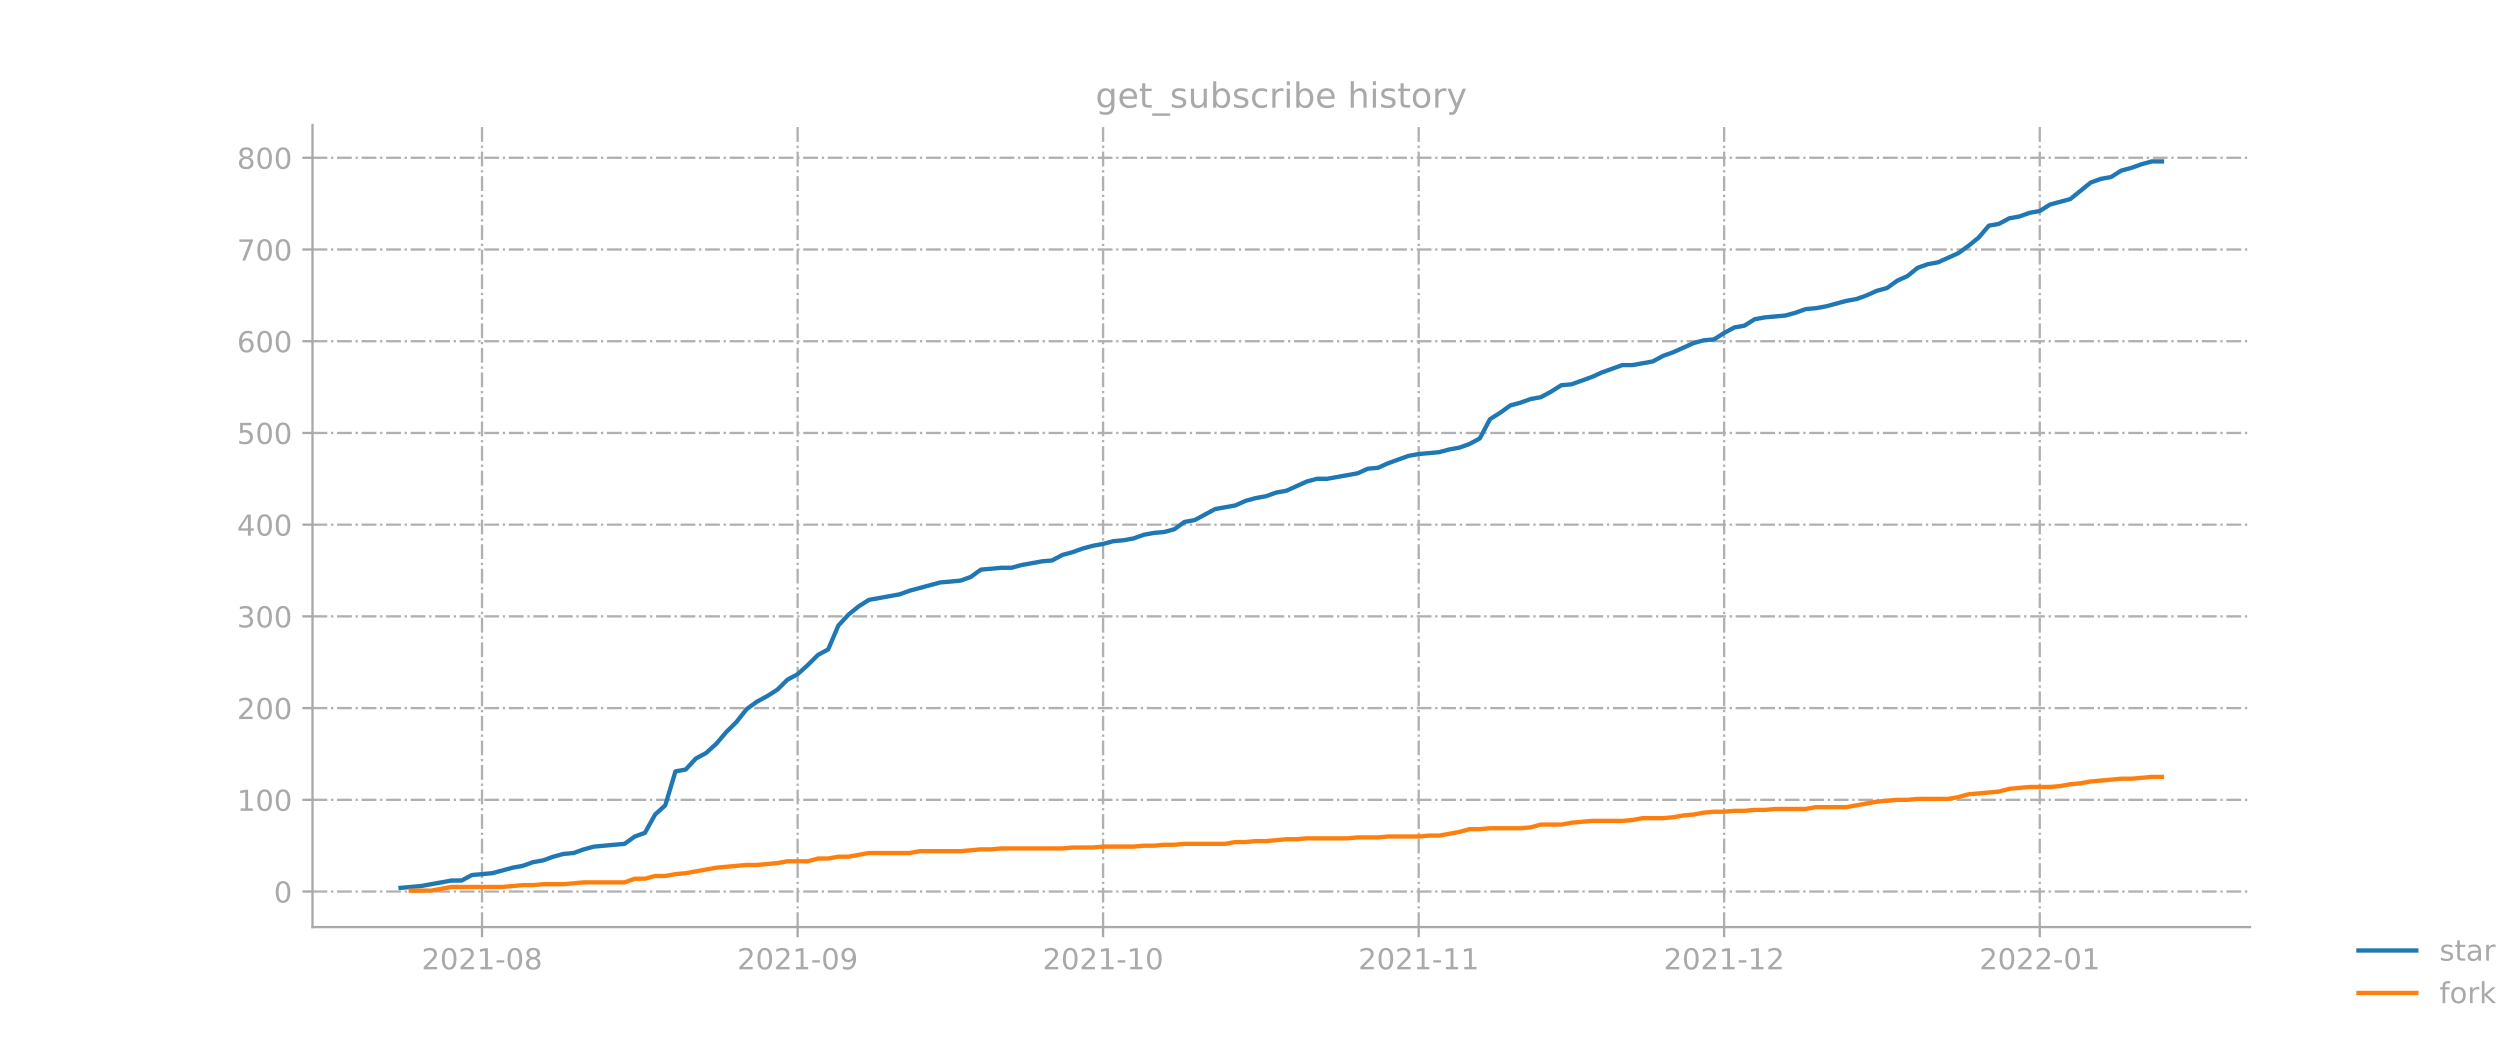
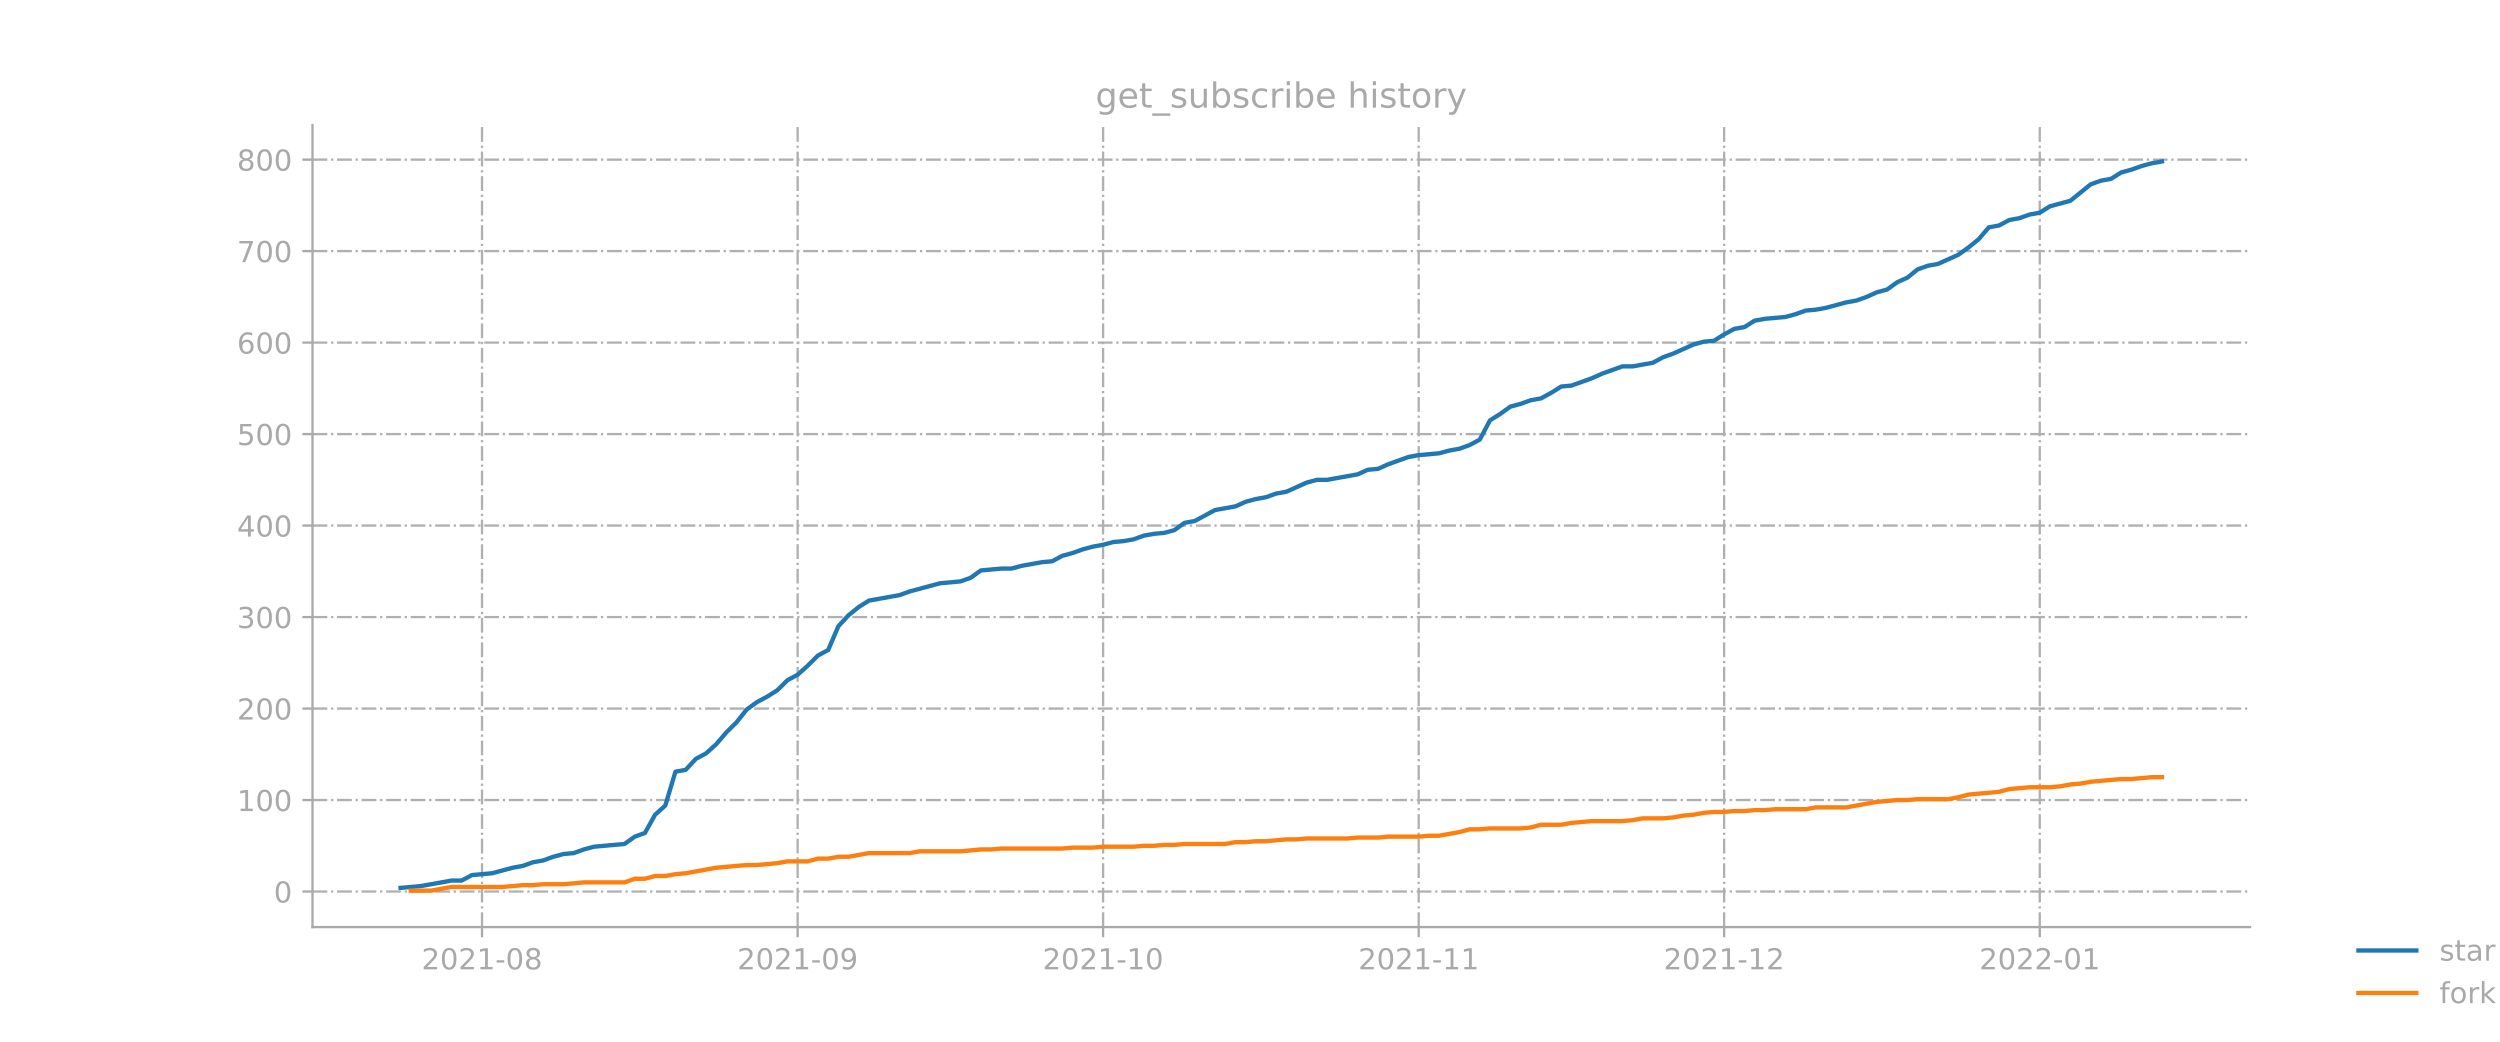
<svg xmlns="http://www.w3.org/2000/svg" xmlns:xlink="http://www.w3.org/1999/xlink" width="864pt" height="360pt" viewBox="0 0 864 360" version="1.1">
  <defs>
    <style type="text/css">*{stroke-linejoin: round; stroke-linecap: butt}</style>
  </defs>
  <g id="figure_1">
    <g id="patch_1">
      <path d="M 0 360  L 864 360  L 864 0  L 0 0  L 0 360  z " style="fill: none; opacity: 0" />
    </g>
    <g id="axes_1">
      <g id="patch_2">
        <path d="M 108 320.4  L 777.6 320.4  L 777.6 43.2  L 108 43.2  L 108 320.4  z " style="fill: none; opacity: 0" />
      </g>
      <g id="matplotlib.axis_1">
        <g id="xtick_1">
          <g id="line2d_1">
-             <path d="M 166.586 320.4  L 166.586 43.2  " clip-path="url(#p7352e18ce2)" style="fill: none; stroke-dasharray: 5.12,1.28,0.8,1.28; stroke-dashoffset: 0; stroke: #b0b0b0; stroke-width: 0.8" />
+             <path d="M 166.586 320.4  L 166.586 43.2  " clip-path="url(#p64a5ebe8c7)" style="fill: none; stroke-dasharray: 5.12,1.28,0.8,1.28; stroke-dashoffset: 0; stroke: #b0b0b0; stroke-width: 0.8" />
          </g>
          <g id="line2d_2">
            <defs>
-               <path id="mf487b0f3db" d="M 0 0  L 0 3.5  " style="stroke: #a9a9a9; stroke-width: 0.8" />
+               <path id="mfc1858881d" d="M 0 0  L 0 3.5  " style="stroke: #a9a9a9; stroke-width: 0.8" />
            </defs>
            <g>
-               <use xlink:href="#mf487b0f3db" x="166.586" y="320.4" style="fill: #a9a9a9; stroke: #a9a9a9; stroke-width: 0.8" />
+               <use xlink:href="#mfc1858881d" x="166.586" y="320.4" style="fill: #a9a9a9; stroke: #a9a9a9; stroke-width: 0.8" />
            </g>
          </g>
          <g id="text_1">
            <g style="fill: #a9a9a9" transform="translate(145.6942 334.9984)scale(0.1 -0.1)">
              <defs>
                <path id="DejaVuSans-32" d="M 1228 531  L 3431 531  L 3431 0  L 469 0  L 469 531  Q 828 903 1448 1529  Q 2069 2156 2228 2338  Q 2531 2678 2651 2914  Q 2772 3150 2772 3378  Q 2772 3750 2511 3984  Q 2250 4219 1831 4219  Q 1534 4219 1204 4116  Q 875 4013 500 3803  L 500 4441  Q 881 4594 1212 4672  Q 1544 4750 1819 4750  Q 2544 4750 2975 4387  Q 3406 4025 3406 3419  Q 3406 3131 3298 2873  Q 3191 2616 2906 2266  Q 2828 2175 2409 1742  Q 1991 1309 1228 531  z " transform="scale(0.015625)" />
                <path id="DejaVuSans-30" d="M 2034 4250  Q 1547 4250 1301 3770  Q 1056 3291 1056 2328  Q 1056 1369 1301 889  Q 1547 409 2034 409  Q 2525 409 2770 889  Q 3016 1369 3016 2328  Q 3016 3291 2770 3770  Q 2525 4250 2034 4250  z M 2034 4750  Q 2819 4750 3233 4129  Q 3647 3509 3647 2328  Q 3647 1150 3233 529  Q 2819 -91 2034 -91  Q 1250 -91 836 529  Q 422 1150 422 2328  Q 422 3509 836 4129  Q 1250 4750 2034 4750  z " transform="scale(0.015625)" />
                <path id="DejaVuSans-31" d="M 794 531  L 1825 531  L 1825 4091  L 703 3866  L 703 4441  L 1819 4666  L 2450 4666  L 2450 531  L 3481 531  L 3481 0  L 794 0  L 794 531  z " transform="scale(0.015625)" />
                <path id="DejaVuSans-2d" d="M 313 2009  L 1997 2009  L 1997 1497  L 313 1497  L 313 2009  z " transform="scale(0.015625)" />
                <path id="DejaVuSans-38" d="M 2034 2216  Q 1584 2216 1326 1975  Q 1069 1734 1069 1313  Q 1069 891 1326 650  Q 1584 409 2034 409  Q 2484 409 2743 651  Q 3003 894 3003 1313  Q 3003 1734 2745 1975  Q 2488 2216 2034 2216  z M 1403 2484  Q 997 2584 770 2862  Q 544 3141 544 3541  Q 544 4100 942 4425  Q 1341 4750 2034 4750  Q 2731 4750 3128 4425  Q 3525 4100 3525 3541  Q 3525 3141 3298 2862  Q 3072 2584 2669 2484  Q 3125 2378 3379 2068  Q 3634 1759 3634 1313  Q 3634 634 3220 271  Q 2806 -91 2034 -91  Q 1263 -91 848 271  Q 434 634 434 1313  Q 434 1759 690 2068  Q 947 2378 1403 2484  z M 1172 3481  Q 1172 3119 1398 2916  Q 1625 2713 2034 2713  Q 2441 2713 2670 2916  Q 2900 3119 2900 3481  Q 2900 3844 2670 4047  Q 2441 4250 2034 4250  Q 1625 4250 1398 4047  Q 1172 3844 1172 3481  z " transform="scale(0.015625)" />
              </defs>
              <use xlink:href="#DejaVuSans-32" />
              <use xlink:href="#DejaVuSans-30" x="63.623" />
              <use xlink:href="#DejaVuSans-32" x="127.246" />
              <use xlink:href="#DejaVuSans-31" x="190.869" />
              <use xlink:href="#DejaVuSans-2d" x="254.492" />
              <use xlink:href="#DejaVuSans-30" x="290.576" />
              <use xlink:href="#DejaVuSans-38" x="354.199" />
            </g>
          </g>
        </g>
        <g id="xtick_2">
          <g id="line2d_3">
-             <path d="M 275.664 320.4  L 275.664 43.2  " clip-path="url(#p7352e18ce2)" style="fill: none; stroke-dasharray: 5.12,1.28,0.8,1.28; stroke-dashoffset: 0; stroke: #b0b0b0; stroke-width: 0.8" />
+             <path d="M 275.664 320.4  L 275.664 43.2  " clip-path="url(#p64a5ebe8c7)" style="fill: none; stroke-dasharray: 5.12,1.28,0.8,1.28; stroke-dashoffset: 0; stroke: #b0b0b0; stroke-width: 0.8" />
          </g>
          <g id="line2d_4">
            <g>
-               <use xlink:href="#mf487b0f3db" x="275.664" y="320.4" style="fill: #a9a9a9; stroke: #a9a9a9; stroke-width: 0.8" />
+               <use xlink:href="#mfc1858881d" x="275.664" y="320.4" style="fill: #a9a9a9; stroke: #a9a9a9; stroke-width: 0.8" />
            </g>
          </g>
          <g id="text_2">
            <g style="fill: #a9a9a9" transform="translate(254.7725 334.9984)scale(0.1 -0.1)">
              <defs>
                <path id="DejaVuSans-39" d="M 703 97  L 703 672  Q 941 559 1184 500  Q 1428 441 1663 441  Q 2288 441 2617 861  Q 2947 1281 2994 2138  Q 2813 1869 2534 1725  Q 2256 1581 1919 1581  Q 1219 1581 811 2004  Q 403 2428 403 3163  Q 403 3881 828 4315  Q 1253 4750 1959 4750  Q 2769 4750 3195 4129  Q 3622 3509 3622 2328  Q 3622 1225 3098 567  Q 2575 -91 1691 -91  Q 1453 -91 1209 -44  Q 966 3 703 97  z M 1959 2075  Q 2384 2075 2632 2365  Q 2881 2656 2881 3163  Q 2881 3666 2632 3958  Q 2384 4250 1959 4250  Q 1534 4250 1286 3958  Q 1038 3666 1038 3163  Q 1038 2656 1286 2365  Q 1534 2075 1959 2075  z " transform="scale(0.015625)" />
              </defs>
              <use xlink:href="#DejaVuSans-32" />
              <use xlink:href="#DejaVuSans-30" x="63.623" />
              <use xlink:href="#DejaVuSans-32" x="127.246" />
              <use xlink:href="#DejaVuSans-31" x="190.869" />
              <use xlink:href="#DejaVuSans-2d" x="254.492" />
              <use xlink:href="#DejaVuSans-30" x="290.576" />
              <use xlink:href="#DejaVuSans-39" x="354.199" />
            </g>
          </g>
        </g>
        <g id="xtick_3">
          <g id="line2d_5">
-             <path d="M 381.224 320.4  L 381.224 43.2  " clip-path="url(#p7352e18ce2)" style="fill: none; stroke-dasharray: 5.12,1.28,0.8,1.28; stroke-dashoffset: 0; stroke: #b0b0b0; stroke-width: 0.8" />
+             <path d="M 381.224 320.4  L 381.224 43.2  " clip-path="url(#p64a5ebe8c7)" style="fill: none; stroke-dasharray: 5.12,1.28,0.8,1.28; stroke-dashoffset: 0; stroke: #b0b0b0; stroke-width: 0.8" />
          </g>
          <g id="line2d_6">
            <g>
-               <use xlink:href="#mf487b0f3db" x="381.224" y="320.4" style="fill: #a9a9a9; stroke: #a9a9a9; stroke-width: 0.8" />
+               <use xlink:href="#mfc1858881d" x="381.224" y="320.4" style="fill: #a9a9a9; stroke: #a9a9a9; stroke-width: 0.8" />
            </g>
          </g>
          <g id="text_3">
            <g style="fill: #a9a9a9" transform="translate(360.3321 334.9984)scale(0.1 -0.1)">
              <use xlink:href="#DejaVuSans-32" />
              <use xlink:href="#DejaVuSans-30" x="63.623" />
              <use xlink:href="#DejaVuSans-32" x="127.246" />
              <use xlink:href="#DejaVuSans-31" x="190.869" />
              <use xlink:href="#DejaVuSans-2d" x="254.492" />
              <use xlink:href="#DejaVuSans-31" x="290.576" />
              <use xlink:href="#DejaVuSans-30" x="354.199" />
            </g>
          </g>
        </g>
        <g id="xtick_4">
          <g id="line2d_7">
-             <path d="M 490.302 320.4  L 490.302 43.2  " clip-path="url(#p7352e18ce2)" style="fill: none; stroke-dasharray: 5.12,1.28,0.8,1.28; stroke-dashoffset: 0; stroke: #b0b0b0; stroke-width: 0.8" />
+             <path d="M 490.302 320.4  L 490.302 43.2  " clip-path="url(#p64a5ebe8c7)" style="fill: none; stroke-dasharray: 5.12,1.28,0.8,1.28; stroke-dashoffset: 0; stroke: #b0b0b0; stroke-width: 0.8" />
          </g>
          <g id="line2d_8">
            <g>
-               <use xlink:href="#mf487b0f3db" x="490.302" y="320.4" style="fill: #a9a9a9; stroke: #a9a9a9; stroke-width: 0.8" />
+               <use xlink:href="#mfc1858881d" x="490.302" y="320.4" style="fill: #a9a9a9; stroke: #a9a9a9; stroke-width: 0.8" />
            </g>
          </g>
          <g id="text_4">
            <g style="fill: #a9a9a9" transform="translate(469.4104 334.9984)scale(0.1 -0.1)">
              <use xlink:href="#DejaVuSans-32" />
              <use xlink:href="#DejaVuSans-30" x="63.623" />
              <use xlink:href="#DejaVuSans-32" x="127.246" />
              <use xlink:href="#DejaVuSans-31" x="190.869" />
              <use xlink:href="#DejaVuSans-2d" x="254.492" />
              <use xlink:href="#DejaVuSans-31" x="290.576" />
              <use xlink:href="#DejaVuSans-31" x="354.199" />
            </g>
          </g>
        </g>
        <g id="xtick_5">
          <g id="line2d_9">
-             <path d="M 595.861 320.4  L 595.861 43.2  " clip-path="url(#p7352e18ce2)" style="fill: none; stroke-dasharray: 5.12,1.28,0.8,1.28; stroke-dashoffset: 0; stroke: #b0b0b0; stroke-width: 0.8" />
+             <path d="M 595.861 320.4  L 595.861 43.2  " clip-path="url(#p64a5ebe8c7)" style="fill: none; stroke-dasharray: 5.12,1.28,0.8,1.28; stroke-dashoffset: 0; stroke: #b0b0b0; stroke-width: 0.8" />
          </g>
          <g id="line2d_10">
            <g>
-               <use xlink:href="#mf487b0f3db" x="595.861" y="320.4" style="fill: #a9a9a9; stroke: #a9a9a9; stroke-width: 0.8" />
+               <use xlink:href="#mfc1858881d" x="595.861" y="320.4" style="fill: #a9a9a9; stroke: #a9a9a9; stroke-width: 0.8" />
            </g>
          </g>
          <g id="text_5">
            <g style="fill: #a9a9a9" transform="translate(574.9701 334.9984)scale(0.1 -0.1)">
              <use xlink:href="#DejaVuSans-32" />
              <use xlink:href="#DejaVuSans-30" x="63.623" />
              <use xlink:href="#DejaVuSans-32" x="127.246" />
              <use xlink:href="#DejaVuSans-31" x="190.869" />
              <use xlink:href="#DejaVuSans-2d" x="254.492" />
              <use xlink:href="#DejaVuSans-31" x="290.576" />
              <use xlink:href="#DejaVuSans-32" x="354.199" />
            </g>
          </g>
        </g>
        <g id="xtick_6">
          <g id="line2d_11">
-             <path d="M 704.94 320.4  L 704.94 43.2  " clip-path="url(#p7352e18ce2)" style="fill: none; stroke-dasharray: 5.12,1.28,0.8,1.28; stroke-dashoffset: 0; stroke: #b0b0b0; stroke-width: 0.8" />
+             <path d="M 704.94 320.4  L 704.94 43.2  " clip-path="url(#p64a5ebe8c7)" style="fill: none; stroke-dasharray: 5.12,1.28,0.8,1.28; stroke-dashoffset: 0; stroke: #b0b0b0; stroke-width: 0.8" />
          </g>
          <g id="line2d_12">
            <g>
-               <use xlink:href="#mf487b0f3db" x="704.94" y="320.4" style="fill: #a9a9a9; stroke: #a9a9a9; stroke-width: 0.8" />
+               <use xlink:href="#mfc1858881d" x="704.94" y="320.4" style="fill: #a9a9a9; stroke: #a9a9a9; stroke-width: 0.8" />
            </g>
          </g>
          <g id="text_6">
            <g style="fill: #a9a9a9" transform="translate(684.0484 334.9984)scale(0.1 -0.1)">
              <use xlink:href="#DejaVuSans-32" />
              <use xlink:href="#DejaVuSans-30" x="63.623" />
              <use xlink:href="#DejaVuSans-32" x="127.246" />
              <use xlink:href="#DejaVuSans-32" x="190.869" />
              <use xlink:href="#DejaVuSans-2d" x="254.492" />
              <use xlink:href="#DejaVuSans-30" x="290.576" />
              <use xlink:href="#DejaVuSans-31" x="354.199" />
            </g>
          </g>
        </g>
      </g>
      <g id="matplotlib.axis_2">
        <g id="ytick_1">
          <g id="line2d_13">
-             <path d="M 108 308.117  L 777.6 308.117  " clip-path="url(#p7352e18ce2)" style="fill: none; stroke-dasharray: 5.12,1.28,0.8,1.28; stroke-dashoffset: 0; stroke: #b0b0b0; stroke-width: 0.8" />
+             <path d="M 108 308.116  L 777.6 308.116  " clip-path="url(#p64a5ebe8c7)" style="fill: none; stroke-dasharray: 5.12,1.28,0.8,1.28; stroke-dashoffset: 0; stroke: #b0b0b0; stroke-width: 0.8" />
          </g>
          <g id="line2d_14">
            <defs>
-               <path id="mabc6f11008" d="M 0 0  L -3.5 0  " style="stroke: #a9a9a9; stroke-width: 0.8" />
+               <path id="m9c2c0385f5" d="M 0 0  L -3.5 0  " style="stroke: #a9a9a9; stroke-width: 0.8" />
            </defs>
            <g>
-               <use xlink:href="#mabc6f11008" x="108" y="308.117" style="fill: #a9a9a9; stroke: #a9a9a9; stroke-width: 0.8" />
+               <use xlink:href="#m9c2c0385f5" x="108" y="308.116" style="fill: #a9a9a9; stroke: #a9a9a9; stroke-width: 0.8" />
            </g>
          </g>
          <g id="text_7">
-             <g style="fill: #a9a9a9" transform="translate(94.6375 311.9162)scale(0.1 -0.1)">
+             <g style="fill: #a9a9a9" transform="translate(94.6375 311.9154)scale(0.1 -0.1)">
              <use xlink:href="#DejaVuSans-30" />
            </g>
          </g>
        </g>
        <g id="ytick_2">
          <g id="line2d_15">
-             <path d="M 108 276.419  L 777.6 276.419  " clip-path="url(#p7352e18ce2)" style="fill: none; stroke-dasharray: 5.12,1.28,0.8,1.28; stroke-dashoffset: 0; stroke: #b0b0b0; stroke-width: 0.8" />
+             <path d="M 108 276.498  L 777.6 276.498  " clip-path="url(#p64a5ebe8c7)" style="fill: none; stroke-dasharray: 5.12,1.28,0.8,1.28; stroke-dashoffset: 0; stroke: #b0b0b0; stroke-width: 0.8" />
          </g>
          <g id="line2d_16">
            <g>
-               <use xlink:href="#mabc6f11008" x="108" y="276.419" style="fill: #a9a9a9; stroke: #a9a9a9; stroke-width: 0.8" />
+               <use xlink:href="#m9c2c0385f5" x="108" y="276.498" style="fill: #a9a9a9; stroke: #a9a9a9; stroke-width: 0.8" />
            </g>
          </g>
          <g id="text_8">
-             <g style="fill: #a9a9a9" transform="translate(81.9125 280.2181)scale(0.1 -0.1)">
+             <g style="fill: #a9a9a9" transform="translate(81.9125 280.2968)scale(0.1 -0.1)">
              <use xlink:href="#DejaVuSans-31" />
              <use xlink:href="#DejaVuSans-30" x="63.623" />
              <use xlink:href="#DejaVuSans-30" x="127.246" />
            </g>
          </g>
        </g>
        <g id="ytick_3">
          <g id="line2d_17">
-             <path d="M 108 244.721  L 777.6 244.721  " clip-path="url(#p7352e18ce2)" style="fill: none; stroke-dasharray: 5.12,1.28,0.8,1.28; stroke-dashoffset: 0; stroke: #b0b0b0; stroke-width: 0.8" />
+             <path d="M 108 244.879  L 777.6 244.879  " clip-path="url(#p64a5ebe8c7)" style="fill: none; stroke-dasharray: 5.12,1.28,0.8,1.28; stroke-dashoffset: 0; stroke: #b0b0b0; stroke-width: 0.8" />
          </g>
          <g id="line2d_18">
            <g>
-               <use xlink:href="#mabc6f11008" x="108" y="244.721" style="fill: #a9a9a9; stroke: #a9a9a9; stroke-width: 0.8" />
+               <use xlink:href="#m9c2c0385f5" x="108" y="244.879" style="fill: #a9a9a9; stroke: #a9a9a9; stroke-width: 0.8" />
            </g>
          </g>
          <g id="text_9">
-             <g style="fill: #a9a9a9" transform="translate(81.9125 248.52)scale(0.1 -0.1)">
+             <g style="fill: #a9a9a9" transform="translate(81.9125 248.6783)scale(0.1 -0.1)">
              <use xlink:href="#DejaVuSans-32" />
              <use xlink:href="#DejaVuSans-30" x="63.623" />
              <use xlink:href="#DejaVuSans-30" x="127.246" />
            </g>
          </g>
        </g>
        <g id="ytick_4">
          <g id="line2d_19">
-             <path d="M 108 213.023  L 777.6 213.023  " clip-path="url(#p7352e18ce2)" style="fill: none; stroke-dasharray: 5.12,1.28,0.8,1.28; stroke-dashoffset: 0; stroke: #b0b0b0; stroke-width: 0.8" />
+             <path d="M 108 213.26  L 777.6 213.26  " clip-path="url(#p64a5ebe8c7)" style="fill: none; stroke-dasharray: 5.12,1.28,0.8,1.28; stroke-dashoffset: 0; stroke: #b0b0b0; stroke-width: 0.8" />
          </g>
          <g id="line2d_20">
            <g>
-               <use xlink:href="#mabc6f11008" x="108" y="213.023" style="fill: #a9a9a9; stroke: #a9a9a9; stroke-width: 0.8" />
+               <use xlink:href="#m9c2c0385f5" x="108" y="213.26" style="fill: #a9a9a9; stroke: #a9a9a9; stroke-width: 0.8" />
            </g>
          </g>
          <g id="text_10">
-             <g style="fill: #a9a9a9" transform="translate(81.9125 216.8219)scale(0.1 -0.1)">
+             <g style="fill: #a9a9a9" transform="translate(81.9125 217.0597)scale(0.1 -0.1)">
              <defs>
                <path id="DejaVuSans-33" d="M 2597 2516  Q 3050 2419 3304 2112  Q 3559 1806 3559 1356  Q 3559 666 3084 287  Q 2609 -91 1734 -91  Q 1441 -91 1130 -33  Q 819 25 488 141  L 488 750  Q 750 597 1062 519  Q 1375 441 1716 441  Q 2309 441 2620 675  Q 2931 909 2931 1356  Q 2931 1769 2642 2001  Q 2353 2234 1838 2234  L 1294 2234  L 1294 2753  L 1863 2753  Q 2328 2753 2575 2939  Q 2822 3125 2822 3475  Q 2822 3834 2567 4026  Q 2313 4219 1838 4219  Q 1578 4219 1281 4162  Q 984 4106 628 3988  L 628 4550  Q 988 4650 1302 4700  Q 1616 4750 1894 4750  Q 2613 4750 3031 4423  Q 3450 4097 3450 3541  Q 3450 3153 3228 2886  Q 3006 2619 2597 2516  z " transform="scale(0.015625)" />
              </defs>
              <use xlink:href="#DejaVuSans-33" />
              <use xlink:href="#DejaVuSans-30" x="63.623" />
              <use xlink:href="#DejaVuSans-30" x="127.246" />
            </g>
          </g>
        </g>
        <g id="ytick_5">
          <g id="line2d_21">
-             <path d="M 108 181.325  L 777.6 181.325  " clip-path="url(#p7352e18ce2)" style="fill: none; stroke-dasharray: 5.12,1.28,0.8,1.28; stroke-dashoffset: 0; stroke: #b0b0b0; stroke-width: 0.8" />
+             <path d="M 108 181.642  L 777.6 181.642  " clip-path="url(#p64a5ebe8c7)" style="fill: none; stroke-dasharray: 5.12,1.28,0.8,1.28; stroke-dashoffset: 0; stroke: #b0b0b0; stroke-width: 0.8" />
          </g>
          <g id="line2d_22">
            <g>
-               <use xlink:href="#mabc6f11008" x="108" y="181.325" style="fill: #a9a9a9; stroke: #a9a9a9; stroke-width: 0.8" />
+               <use xlink:href="#m9c2c0385f5" x="108" y="181.642" style="fill: #a9a9a9; stroke: #a9a9a9; stroke-width: 0.8" />
            </g>
          </g>
          <g id="text_11">
-             <g style="fill: #a9a9a9" transform="translate(81.9125 185.1237)scale(0.1 -0.1)">
+             <g style="fill: #a9a9a9" transform="translate(81.9125 185.4411)scale(0.1 -0.1)">
              <defs>
                <path id="DejaVuSans-34" d="M 2419 4116  L 825 1625  L 2419 1625  L 2419 4116  z M 2253 4666  L 3047 4666  L 3047 1625  L 3713 1625  L 3713 1100  L 3047 1100  L 3047 0  L 2419 0  L 2419 1100  L 313 1100  L 313 1709  L 2253 4666  z " transform="scale(0.015625)" />
              </defs>
              <use xlink:href="#DejaVuSans-34" />
              <use xlink:href="#DejaVuSans-30" x="63.623" />
              <use xlink:href="#DejaVuSans-30" x="127.246" />
            </g>
          </g>
        </g>
        <g id="ytick_6">
          <g id="line2d_23">
-             <path d="M 108 149.626  L 777.6 149.626  " clip-path="url(#p7352e18ce2)" style="fill: none; stroke-dasharray: 5.12,1.28,0.8,1.28; stroke-dashoffset: 0; stroke: #b0b0b0; stroke-width: 0.8" />
+             <path d="M 108 150.023  L 777.6 150.023  " clip-path="url(#p64a5ebe8c7)" style="fill: none; stroke-dasharray: 5.12,1.28,0.8,1.28; stroke-dashoffset: 0; stroke: #b0b0b0; stroke-width: 0.8" />
          </g>
          <g id="line2d_24">
            <g>
-               <use xlink:href="#mabc6f11008" x="108" y="149.626" style="fill: #a9a9a9; stroke: #a9a9a9; stroke-width: 0.8" />
+               <use xlink:href="#m9c2c0385f5" x="108" y="150.023" style="fill: #a9a9a9; stroke: #a9a9a9; stroke-width: 0.8" />
            </g>
          </g>
          <g id="text_12">
-             <g style="fill: #a9a9a9" transform="translate(81.9125 153.4256)scale(0.1 -0.1)">
+             <g style="fill: #a9a9a9" transform="translate(81.9125 153.8226)scale(0.1 -0.1)">
              <defs>
                <path id="DejaVuSans-35" d="M 691 4666  L 3169 4666  L 3169 4134  L 1269 4134  L 1269 2991  Q 1406 3038 1543 3061  Q 1681 3084 1819 3084  Q 2600 3084 3056 2656  Q 3513 2228 3513 1497  Q 3513 744 3044 326  Q 2575 -91 1722 -91  Q 1428 -91 1123 -41  Q 819 9 494 109  L 494 744  Q 775 591 1075 516  Q 1375 441 1709 441  Q 2250 441 2565 725  Q 2881 1009 2881 1497  Q 2881 1984 2565 2268  Q 2250 2553 1709 2553  Q 1456 2553 1204 2497  Q 953 2441 691 2322  L 691 4666  z " transform="scale(0.015625)" />
              </defs>
              <use xlink:href="#DejaVuSans-35" />
              <use xlink:href="#DejaVuSans-30" x="63.623" />
              <use xlink:href="#DejaVuSans-30" x="127.246" />
            </g>
          </g>
        </g>
        <g id="ytick_7">
          <g id="line2d_25">
-             <path d="M 108 117.928  L 777.6 117.928  " clip-path="url(#p7352e18ce2)" style="fill: none; stroke-dasharray: 5.12,1.28,0.8,1.28; stroke-dashoffset: 0; stroke: #b0b0b0; stroke-width: 0.8" />
+             <path d="M 108 118.405  L 777.6 118.405  " clip-path="url(#p64a5ebe8c7)" style="fill: none; stroke-dasharray: 5.12,1.28,0.8,1.28; stroke-dashoffset: 0; stroke: #b0b0b0; stroke-width: 0.8" />
          </g>
          <g id="line2d_26">
            <g>
-               <use xlink:href="#mabc6f11008" x="108" y="117.928" style="fill: #a9a9a9; stroke: #a9a9a9; stroke-width: 0.8" />
+               <use xlink:href="#m9c2c0385f5" x="108" y="118.405" style="fill: #a9a9a9; stroke: #a9a9a9; stroke-width: 0.8" />
            </g>
          </g>
          <g id="text_13">
-             <g style="fill: #a9a9a9" transform="translate(81.9125 121.7275)scale(0.1 -0.1)">
+             <g style="fill: #a9a9a9" transform="translate(81.9125 122.204)scale(0.1 -0.1)">
              <defs>
                <path id="DejaVuSans-36" d="M 2113 2584  Q 1688 2584 1439 2293  Q 1191 2003 1191 1497  Q 1191 994 1439 701  Q 1688 409 2113 409  Q 2538 409 2786 701  Q 3034 994 3034 1497  Q 3034 2003 2786 2293  Q 2538 2584 2113 2584  z M 3366 4563  L 3366 3988  Q 3128 4100 2886 4159  Q 2644 4219 2406 4219  Q 1781 4219 1451 3797  Q 1122 3375 1075 2522  Q 1259 2794 1537 2939  Q 1816 3084 2150 3084  Q 2853 3084 3261 2657  Q 3669 2231 3669 1497  Q 3669 778 3244 343  Q 2819 -91 2113 -91  Q 1303 -91 875 529  Q 447 1150 447 2328  Q 447 3434 972 4092  Q 1497 4750 2381 4750  Q 2619 4750 2861 4703  Q 3103 4656 3366 4563  z " transform="scale(0.015625)" />
              </defs>
              <use xlink:href="#DejaVuSans-36" />
              <use xlink:href="#DejaVuSans-30" x="63.623" />
              <use xlink:href="#DejaVuSans-30" x="127.246" />
            </g>
          </g>
        </g>
        <g id="ytick_8">
          <g id="line2d_27">
-             <path d="M 108 86.23  L 777.6 86.23  " clip-path="url(#p7352e18ce2)" style="fill: none; stroke-dasharray: 5.12,1.28,0.8,1.28; stroke-dashoffset: 0; stroke: #b0b0b0; stroke-width: 0.8" />
+             <path d="M 108 86.786  L 777.6 86.786  " clip-path="url(#p64a5ebe8c7)" style="fill: none; stroke-dasharray: 5.12,1.28,0.8,1.28; stroke-dashoffset: 0; stroke: #b0b0b0; stroke-width: 0.8" />
          </g>
          <g id="line2d_28">
            <g>
-               <use xlink:href="#mabc6f11008" x="108" y="86.23" style="fill: #a9a9a9; stroke: #a9a9a9; stroke-width: 0.8" />
+               <use xlink:href="#m9c2c0385f5" x="108" y="86.786" style="fill: #a9a9a9; stroke: #a9a9a9; stroke-width: 0.8" />
            </g>
          </g>
          <g id="text_14">
-             <g style="fill: #a9a9a9" transform="translate(81.9125 90.02941)scale(0.1 -0.1)">
+             <g style="fill: #a9a9a9" transform="translate(81.9125 90.58542)scale(0.1 -0.1)">
              <defs>
                <path id="DejaVuSans-37" d="M 525 4666  L 3525 4666  L 3525 4397  L 1831 0  L 1172 0  L 2766 4134  L 525 4134  L 525 4666  z " transform="scale(0.015625)" />
              </defs>
              <use xlink:href="#DejaVuSans-37" />
              <use xlink:href="#DejaVuSans-30" x="63.623" />
              <use xlink:href="#DejaVuSans-30" x="127.246" />
            </g>
          </g>
        </g>
        <g id="ytick_9">
          <g id="line2d_29">
-             <path d="M 108 54.532  L 777.6 54.532  " clip-path="url(#p7352e18ce2)" style="fill: none; stroke-dasharray: 5.12,1.28,0.8,1.28; stroke-dashoffset: 0; stroke: #b0b0b0; stroke-width: 0.8" />
+             <path d="M 108 55.168  L 777.6 55.168  " clip-path="url(#p64a5ebe8c7)" style="fill: none; stroke-dasharray: 5.12,1.28,0.8,1.28; stroke-dashoffset: 0; stroke: #b0b0b0; stroke-width: 0.8" />
          </g>
          <g id="line2d_30">
            <g>
-               <use xlink:href="#mabc6f11008" x="108" y="54.532" style="fill: #a9a9a9; stroke: #a9a9a9; stroke-width: 0.8" />
+               <use xlink:href="#m9c2c0385f5" x="108" y="55.168" style="fill: #a9a9a9; stroke: #a9a9a9; stroke-width: 0.8" />
            </g>
          </g>
          <g id="text_15">
-             <g style="fill: #a9a9a9" transform="translate(81.9125 58.33129)scale(0.1 -0.1)">
+             <g style="fill: #a9a9a9" transform="translate(81.9125 58.96685)scale(0.1 -0.1)">
              <use xlink:href="#DejaVuSans-38" />
              <use xlink:href="#DejaVuSans-30" x="63.623" />
              <use xlink:href="#DejaVuSans-30" x="127.246" />
            </g>
          </g>
        </g>
      </g>
      <g id="line2d_31">
-         <path d="M 138.436 306.849  L 145.474 306.215  L 156.03 304.313  L 159.548 304.313  L 163.067 302.411  L 170.104 301.777  L 177.142 299.875  L 180.66 299.242  L 184.179 297.974  L 187.698 297.34  L 191.216 296.072  L 194.735 295.121  L 198.253 294.804  L 201.772 293.536  L 205.291 292.585  L 215.847 291.634  L 219.365 289.098  L 222.884 287.83  L 226.403 281.491  L 229.921 278.321  L 233.44 266.592  L 236.959 265.958  L 240.477 262.155  L 243.996 260.253  L 247.515 257.083  L 251.033 252.962  L 254.552 249.475  L 258.071 245.038  L 261.589 242.502  L 265.108 240.6  L 268.627 238.381  L 272.145 234.894  L 275.664 232.992  L 279.183 229.823  L 282.701 226.336  L 286.22 224.434  L 289.739 216.192  L 293.257 212.389  L 296.776 209.536  L 300.294 207.317  L 310.85 205.415  L 314.369 204.147  L 324.925 201.294  L 331.962 200.66  L 335.481 199.392  L 339 196.857  L 346.037 196.223  L 349.556 196.223  L 353.074 195.272  L 360.112 194.004  L 363.63 193.687  L 367.149 191.785  L 370.668 190.834  L 374.186 189.566  L 377.705 188.615  L 381.224 187.981  L 384.742 187.03  L 388.261 186.713  L 391.78 186.079  L 395.298 184.811  L 398.817 184.177  L 402.335 183.86  L 405.854 182.909  L 409.373 180.374  L 412.891 179.74  L 419.929 175.936  L 426.966 174.668  L 430.485 173.083  L 434.003 172.132  L 437.522 171.498  L 441.041 170.23  L 444.559 169.596  L 451.597 166.426  L 455.115 165.475  L 458.634 165.475  L 469.19 163.574  L 472.709 161.989  L 476.227 161.672  L 479.746 160.087  L 486.783 157.551  L 490.302 156.917  L 497.339 156.283  L 500.858 155.332  L 504.376 154.698  L 507.895 153.43  L 511.414 151.528  L 514.932 144.872  L 518.451 142.653  L 521.97 140.117  L 525.488 139.166  L 529.007 137.898  L 532.526 137.264  L 536.044 135.362  L 539.563 133.143  L 543.082 132.826  L 550.119 130.291  L 553.638 128.706  L 560.675 126.17  L 564.194 126.17  L 571.231 124.902  L 574.75 123  L 578.268 121.732  L 585.306 118.562  L 588.824 117.611  L 592.343 117.294  L 595.861 115.075  L 599.38 113.174  L 602.899 112.54  L 606.417 110.321  L 609.936 109.687  L 616.973 109.053  L 620.492 108.102  L 624.011 106.834  L 627.529 106.517  L 631.048 105.883  L 638.085 103.981  L 641.604 103.347  L 645.123 102.079  L 648.641 100.494  L 652.16 99.543  L 655.679 97.008  L 659.197 95.423  L 662.716 92.57  L 666.235 91.302  L 669.753 90.668  L 676.791 87.498  L 680.309 84.962  L 683.828 82.109  L 687.347 77.989  L 690.865 77.355  L 694.384 75.453  L 697.902 74.819  L 701.421 73.551  L 704.94 72.917  L 708.458 70.698  L 715.496 68.796  L 722.533 63.091  L 726.052 61.823  L 729.57 61.189  L 733.089 58.97  L 736.608 58.019  L 740.126 56.751  L 743.645 55.8  L 747.164 55.8  L 747.164 55.8  " clip-path="url(#p7352e18ce2)" style="fill: none; stroke: #1f77b4; stroke-width: 1.5; stroke-linecap: square" />
+         <path d="M 138.436 306.851  L 145.474 306.219  L 156.03 304.322  L 159.548 304.322  L 163.067 302.425  L 170.104 301.792  L 177.142 299.895  L 180.66 299.263  L 184.179 297.998  L 187.698 297.366  L 191.216 296.101  L 194.735 295.153  L 198.253 294.836  L 201.772 293.572  L 205.291 292.623  L 215.847 291.675  L 219.365 289.145  L 222.884 287.88  L 226.403 281.557  L 229.921 278.395  L 233.44 266.696  L 236.959 266.063  L 240.477 262.269  L 243.996 260.372  L 247.515 257.21  L 251.033 253.1  L 254.552 249.622  L 258.071 245.195  L 261.589 242.666  L 265.108 240.769  L 268.627 238.555  L 272.145 235.077  L 275.664 233.18  L 279.183 230.018  L 282.701 226.54  L 286.22 224.643  L 289.739 216.422  L 293.257 212.628  L 296.776 209.782  L 300.294 207.569  L 310.85 205.672  L 314.369 204.407  L 324.925 201.562  L 331.962 200.929  L 335.481 199.664  L 339 197.135  L 346.037 196.503  L 349.556 196.503  L 353.074 195.554  L 360.112 194.289  L 363.63 193.973  L 367.149 192.076  L 370.668 191.127  L 374.186 189.863  L 377.705 188.914  L 381.224 188.282  L 384.742 187.333  L 388.261 187.017  L 391.78 186.385  L 395.298 185.12  L 398.817 184.488  L 402.335 184.171  L 405.854 183.223  L 409.373 180.693  L 412.891 180.061  L 419.929 176.267  L 426.966 175.002  L 430.485 173.421  L 434.003 172.473  L 437.522 171.84  L 441.041 170.575  L 444.559 169.943  L 451.597 166.781  L 455.115 165.833  L 458.634 165.833  L 469.19 163.936  L 472.709 162.355  L 476.227 162.038  L 479.746 160.457  L 486.783 157.928  L 490.302 157.296  L 497.339 156.663  L 500.858 155.715  L 504.376 155.082  L 507.895 153.818  L 511.414 151.92  L 514.932 145.281  L 518.451 143.067  L 521.97 140.538  L 525.488 139.589  L 529.007 138.324  L 532.526 137.692  L 536.044 135.795  L 539.563 133.582  L 543.082 133.265  L 550.119 130.736  L 553.638 129.155  L 560.675 126.626  L 564.194 126.626  L 571.231 125.361  L 574.75 123.464  L 578.268 122.199  L 585.306 119.037  L 588.824 118.089  L 592.343 117.772  L 595.861 115.559  L 599.38 113.662  L 602.899 113.03  L 606.417 110.816  L 609.936 110.184  L 616.973 109.552  L 620.492 108.603  L 624.011 107.338  L 627.529 107.022  L 631.048 106.39  L 638.085 104.493  L 641.604 103.86  L 645.123 102.595  L 648.641 101.015  L 652.16 100.066  L 655.679 97.537  L 659.197 95.956  L 662.716 93.11  L 666.235 91.845  L 669.753 91.213  L 676.791 88.051  L 680.309 85.521  L 683.828 82.676  L 687.347 78.565  L 690.865 77.933  L 694.384 76.036  L 697.902 75.404  L 701.421 74.139  L 704.94 73.506  L 708.458 71.293  L 715.496 69.396  L 722.533 63.705  L 726.052 62.44  L 729.57 61.808  L 733.089 59.594  L 736.608 58.646  L 740.126 57.381  L 743.645 56.432  L 747.164 55.8  L 747.164 55.8  " clip-path="url(#p64a5ebe8c7)" style="fill: none; stroke: #1f77b4; stroke-width: 1.5; stroke-linecap: square" />
      </g>
      <g id="line2d_32">
-         <path d="M 141.955 307.8  L 148.992 307.8  L 156.03 306.532  L 173.623 306.532  L 180.66 305.898  L 184.179 305.898  L 187.698 305.581  L 194.735 305.581  L 201.772 304.947  L 215.847 304.947  L 219.365 303.679  L 222.884 303.679  L 226.403 302.728  L 229.921 302.728  L 233.44 302.094  L 236.959 301.777  L 247.515 299.875  L 258.071 298.925  L 261.589 298.925  L 268.627 298.291  L 272.145 297.657  L 279.183 297.657  L 282.701 296.706  L 286.22 296.706  L 289.739 296.072  L 293.257 296.072  L 300.294 294.804  L 314.369 294.804  L 317.888 294.17  L 331.962 294.17  L 339 293.536  L 342.518 293.536  L 346.037 293.219  L 367.149 293.219  L 370.668 292.902  L 377.705 292.902  L 381.224 292.585  L 391.78 292.585  L 395.298 292.268  L 398.817 292.268  L 402.335 291.951  L 405.854 291.951  L 409.373 291.634  L 423.447 291.634  L 426.966 291  L 430.485 291  L 434.003 290.683  L 437.522 290.683  L 444.559 290.049  L 448.078 290.049  L 451.597 289.732  L 465.671 289.732  L 469.19 289.415  L 476.227 289.415  L 479.746 289.098  L 490.302 289.098  L 493.82 288.781  L 497.339 288.781  L 504.376 287.513  L 507.895 286.562  L 511.414 286.562  L 514.932 286.245  L 525.488 286.245  L 529.007 285.928  L 532.526 284.977  L 539.563 284.977  L 543.082 284.343  L 550.119 283.709  L 560.675 283.709  L 564.194 283.392  L 567.712 282.758  L 574.75 282.758  L 578.268 282.442  L 581.787 281.808  L 585.306 281.491  L 588.824 280.857  L 592.343 280.54  L 595.861 280.54  L 599.38 280.223  L 602.899 280.223  L 606.417 279.906  L 609.936 279.906  L 613.455 279.589  L 624.011 279.589  L 627.529 278.955  L 638.085 278.955  L 648.641 277.053  L 655.679 276.419  L 659.197 276.419  L 662.716 276.102  L 673.272 276.102  L 676.791 275.468  L 680.309 274.517  L 690.865 273.566  L 694.384 272.615  L 701.421 271.981  L 708.458 271.981  L 711.977 271.664  L 715.496 271.03  L 719.014 270.713  L 722.533 270.079  L 733.089 269.128  L 736.608 269.128  L 743.645 268.494  L 747.164 268.494  L 747.164 268.494  " clip-path="url(#p7352e18ce2)" style="fill: none; stroke: #ff7f0e; stroke-width: 1.5; stroke-linecap: square" />
+         <path d="M 141.955 307.8  L 148.992 307.8  L 156.03 306.535  L 173.623 306.535  L 180.66 305.903  L 184.179 305.903  L 187.698 305.587  L 194.735 305.587  L 201.772 304.954  L 215.847 304.954  L 219.365 303.69  L 222.884 303.69  L 226.403 302.741  L 229.921 302.741  L 233.44 302.109  L 236.959 301.792  L 247.515 299.895  L 258.071 298.947  L 261.589 298.947  L 268.627 298.314  L 272.145 297.682  L 279.183 297.682  L 282.701 296.734  L 286.22 296.734  L 289.739 296.101  L 293.257 296.101  L 300.294 294.836  L 314.369 294.836  L 317.888 294.204  L 331.962 294.204  L 339 293.572  L 342.518 293.572  L 346.037 293.255  L 367.149 293.255  L 370.668 292.939  L 377.705 292.939  L 381.224 292.623  L 391.78 292.623  L 395.298 292.307  L 398.817 292.307  L 402.335 291.991  L 405.854 291.991  L 409.373 291.675  L 423.447 291.675  L 426.966 291.042  L 430.485 291.042  L 434.003 290.726  L 437.522 290.726  L 444.559 290.094  L 448.078 290.094  L 451.597 289.777  L 465.671 289.777  L 469.19 289.461  L 476.227 289.461  L 479.746 289.145  L 490.302 289.145  L 493.82 288.829  L 497.339 288.829  L 504.376 287.564  L 507.895 286.616  L 511.414 286.616  L 514.932 286.299  L 525.488 286.299  L 529.007 285.983  L 532.526 285.035  L 539.563 285.035  L 543.082 284.402  L 550.119 283.77  L 560.675 283.77  L 564.194 283.454  L 567.712 282.821  L 574.75 282.821  L 578.268 282.505  L 581.787 281.873  L 585.306 281.557  L 588.824 280.924  L 592.343 280.608  L 595.861 280.608  L 599.38 280.292  L 602.899 280.292  L 606.417 279.976  L 609.936 279.976  L 613.455 279.659  L 624.011 279.659  L 627.529 279.027  L 638.085 279.027  L 648.641 277.13  L 655.679 276.498  L 659.197 276.498  L 662.716 276.181  L 673.272 276.181  L 676.791 275.549  L 680.309 274.601  L 690.865 273.652  L 694.384 272.703  L 701.421 272.071  L 708.458 272.071  L 711.977 271.755  L 715.496 271.122  L 719.014 270.806  L 722.533 270.174  L 733.089 269.225  L 736.608 269.225  L 743.645 268.593  L 747.164 268.593  L 747.164 268.593  " clip-path="url(#p64a5ebe8c7)" style="fill: none; stroke: #ff7f0e; stroke-width: 1.5; stroke-linecap: square" />
      </g>
      <g id="patch_3">
        <path d="M 108 320.4  L 108 43.2  " style="fill: none; stroke: #a9a9a9; stroke-width: 0.8; stroke-linejoin: miter; stroke-linecap: square" />
      </g>
      <g id="patch_4">
        <path d="M 777.6 320.4  L 777.6 43.2  " style="fill: none" />
      </g>
      <g id="patch_5">
        <path d="M 108 320.4  L 777.6 320.4  " style="fill: none; stroke: #a9a9a9; stroke-width: 0.8; stroke-linejoin: miter; stroke-linecap: square" />
      </g>
      <g id="patch_6">
        <path d="M 108 43.2  L 777.6 43.2  " style="fill: none" />
      </g>
      <g id="text_16">
        <g style="fill: #a9a9a9" transform="translate(378.6075 37.2)scale(0.12 -0.12)">
          <defs>
            <path id="DejaVuSans-67" d="M 2906 1791  Q 2906 2416 2648 2759  Q 2391 3103 1925 3103  Q 1463 3103 1205 2759  Q 947 2416 947 1791  Q 947 1169 1205 825  Q 1463 481 1925 481  Q 2391 481 2648 825  Q 2906 1169 2906 1791  z M 3481 434  Q 3481 -459 3084 -895  Q 2688 -1331 1869 -1331  Q 1566 -1331 1297 -1286  Q 1028 -1241 775 -1147  L 775 -588  Q 1028 -725 1275 -790  Q 1522 -856 1778 -856  Q 2344 -856 2625 -561  Q 2906 -266 2906 331  L 2906 616  Q 2728 306 2450 153  Q 2172 0 1784 0  Q 1141 0 747 490  Q 353 981 353 1791  Q 353 2603 747 3093  Q 1141 3584 1784 3584  Q 2172 3584 2450 3431  Q 2728 3278 2906 2969  L 2906 3500  L 3481 3500  L 3481 434  z " transform="scale(0.015625)" />
            <path id="DejaVuSans-65" d="M 3597 1894  L 3597 1613  L 953 1613  Q 991 1019 1311 708  Q 1631 397 2203 397  Q 2534 397 2845 478  Q 3156 559 3463 722  L 3463 178  Q 3153 47 2828 -22  Q 2503 -91 2169 -91  Q 1331 -91 842 396  Q 353 884 353 1716  Q 353 2575 817 3079  Q 1281 3584 2069 3584  Q 2775 3584 3186 3129  Q 3597 2675 3597 1894  z M 3022 2063  Q 3016 2534 2758 2815  Q 2500 3097 2075 3097  Q 1594 3097 1305 2825  Q 1016 2553 972 2059  L 3022 2063  z " transform="scale(0.015625)" />
            <path id="DejaVuSans-74" d="M 1172 4494  L 1172 3500  L 2356 3500  L 2356 3053  L 1172 3053  L 1172 1153  Q 1172 725 1289 603  Q 1406 481 1766 481  L 2356 481  L 2356 0  L 1766 0  Q 1100 0 847 248  Q 594 497 594 1153  L 594 3053  L 172 3053  L 172 3500  L 594 3500  L 594 4494  L 1172 4494  z " transform="scale(0.015625)" />
            <path id="DejaVuSans-5f" d="M 3263 -1063  L 3263 -1509  L -63 -1509  L -63 -1063  L 3263 -1063  z " transform="scale(0.015625)" />
            <path id="DejaVuSans-73" d="M 2834 3397  L 2834 2853  Q 2591 2978 2328 3040  Q 2066 3103 1784 3103  Q 1356 3103 1142 2972  Q 928 2841 928 2578  Q 928 2378 1081 2264  Q 1234 2150 1697 2047  L 1894 2003  Q 2506 1872 2764 1633  Q 3022 1394 3022 966  Q 3022 478 2636 193  Q 2250 -91 1575 -91  Q 1294 -91 989 -36  Q 684 19 347 128  L 347 722  Q 666 556 975 473  Q 1284 391 1588 391  Q 1994 391 2212 530  Q 2431 669 2431 922  Q 2431 1156 2273 1281  Q 2116 1406 1581 1522  L 1381 1569  Q 847 1681 609 1914  Q 372 2147 372 2553  Q 372 3047 722 3315  Q 1072 3584 1716 3584  Q 2034 3584 2315 3537  Q 2597 3491 2834 3397  z " transform="scale(0.015625)" />
            <path id="DejaVuSans-75" d="M 544 1381  L 544 3500  L 1119 3500  L 1119 1403  Q 1119 906 1312 657  Q 1506 409 1894 409  Q 2359 409 2629 706  Q 2900 1003 2900 1516  L 2900 3500  L 3475 3500  L 3475 0  L 2900 0  L 2900 538  Q 2691 219 2414 64  Q 2138 -91 1772 -91  Q 1169 -91 856 284  Q 544 659 544 1381  z M 1991 3584  L 1991 3584  z " transform="scale(0.015625)" />
            <path id="DejaVuSans-62" d="M 3116 1747  Q 3116 2381 2855 2742  Q 2594 3103 2138 3103  Q 1681 3103 1420 2742  Q 1159 2381 1159 1747  Q 1159 1113 1420 752  Q 1681 391 2138 391  Q 2594 391 2855 752  Q 3116 1113 3116 1747  z M 1159 2969  Q 1341 3281 1617 3432  Q 1894 3584 2278 3584  Q 2916 3584 3314 3078  Q 3713 2572 3713 1747  Q 3713 922 3314 415  Q 2916 -91 2278 -91  Q 1894 -91 1617 61  Q 1341 213 1159 525  L 1159 0  L 581 0  L 581 4863  L 1159 4863  L 1159 2969  z " transform="scale(0.015625)" />
            <path id="DejaVuSans-63" d="M 3122 3366  L 3122 2828  Q 2878 2963 2633 3030  Q 2388 3097 2138 3097  Q 1578 3097 1268 2742  Q 959 2388 959 1747  Q 959 1106 1268 751  Q 1578 397 2138 397  Q 2388 397 2633 464  Q 2878 531 3122 666  L 3122 134  Q 2881 22 2623 -34  Q 2366 -91 2075 -91  Q 1284 -91 818 406  Q 353 903 353 1747  Q 353 2603 823 3093  Q 1294 3584 2113 3584  Q 2378 3584 2631 3529  Q 2884 3475 3122 3366  z " transform="scale(0.015625)" />
            <path id="DejaVuSans-72" d="M 2631 2963  Q 2534 3019 2420 3045  Q 2306 3072 2169 3072  Q 1681 3072 1420 2755  Q 1159 2438 1159 1844  L 1159 0  L 581 0  L 581 3500  L 1159 3500  L 1159 2956  Q 1341 3275 1631 3429  Q 1922 3584 2338 3584  Q 2397 3584 2469 3576  Q 2541 3569 2628 3553  L 2631 2963  z " transform="scale(0.015625)" />
            <path id="DejaVuSans-69" d="M 603 3500  L 1178 3500  L 1178 0  L 603 0  L 603 3500  z M 603 4863  L 1178 4863  L 1178 4134  L 603 4134  L 603 4863  z " transform="scale(0.015625)" />
            <path id="DejaVuSans-20" transform="scale(0.015625)" />
            <path id="DejaVuSans-68" d="M 3513 2113  L 3513 0  L 2938 0  L 2938 2094  Q 2938 2591 2744 2837  Q 2550 3084 2163 3084  Q 1697 3084 1428 2787  Q 1159 2491 1159 1978  L 1159 0  L 581 0  L 581 4863  L 1159 4863  L 1159 2956  Q 1366 3272 1645 3428  Q 1925 3584 2291 3584  Q 2894 3584 3203 3211  Q 3513 2838 3513 2113  z " transform="scale(0.015625)" />
            <path id="DejaVuSans-6f" d="M 1959 3097  Q 1497 3097 1228 2736  Q 959 2375 959 1747  Q 959 1119 1226 758  Q 1494 397 1959 397  Q 2419 397 2687 759  Q 2956 1122 2956 1747  Q 2956 2369 2687 2733  Q 2419 3097 1959 3097  z M 1959 3584  Q 2709 3584 3137 3096  Q 3566 2609 3566 1747  Q 3566 888 3137 398  Q 2709 -91 1959 -91  Q 1206 -91 779 398  Q 353 888 353 1747  Q 353 2609 779 3096  Q 1206 3584 1959 3584  z " transform="scale(0.015625)" />
            <path id="DejaVuSans-79" d="M 2059 -325  Q 1816 -950 1584 -1140  Q 1353 -1331 966 -1331  L 506 -1331  L 506 -850  L 844 -850  Q 1081 -850 1212 -737  Q 1344 -625 1503 -206  L 1606 56  L 191 3500  L 800 3500  L 1894 763  L 2988 3500  L 3597 3500  L 2059 -325  z " transform="scale(0.015625)" />
          </defs>
          <use xlink:href="#DejaVuSans-67" />
          <use xlink:href="#DejaVuSans-65" x="63.477" />
          <use xlink:href="#DejaVuSans-74" x="125" />
          <use xlink:href="#DejaVuSans-5f" x="164.209" />
          <use xlink:href="#DejaVuSans-73" x="214.209" />
          <use xlink:href="#DejaVuSans-75" x="266.309" />
          <use xlink:href="#DejaVuSans-62" x="329.688" />
          <use xlink:href="#DejaVuSans-73" x="393.164" />
          <use xlink:href="#DejaVuSans-63" x="445.264" />
          <use xlink:href="#DejaVuSans-72" x="500.244" />
          <use xlink:href="#DejaVuSans-69" x="541.357" />
          <use xlink:href="#DejaVuSans-62" x="569.141" />
          <use xlink:href="#DejaVuSans-65" x="632.617" />
          <use xlink:href="#DejaVuSans-20" x="694.141" />
          <use xlink:href="#DejaVuSans-68" x="725.928" />
          <use xlink:href="#DejaVuSans-69" x="789.307" />
          <use xlink:href="#DejaVuSans-73" x="817.09" />
          <use xlink:href="#DejaVuSans-74" x="869.189" />
          <use xlink:href="#DejaVuSans-6f" x="908.398" />
          <use xlink:href="#DejaVuSans-72" x="969.58" />
          <use xlink:href="#DejaVuSans-79" x="1010.693" />
        </g>
      </g>
      <g id="legend_1">
        <g id="line2d_33">
          <path d="M 815.08 328.498  L 825.08 328.498  L 835.08 328.498  " style="fill: none; stroke: #1f77b4; stroke-width: 1.5; stroke-linecap: square" />
        </g>
        <g id="text_17">
          <g style="fill: #a9a9a9" transform="translate(843.08 331.9984)scale(0.1 -0.1)">
            <defs>
              <path id="DejaVuSans-61" d="M 2194 1759  Q 1497 1759 1228 1600  Q 959 1441 959 1056  Q 959 750 1161 570  Q 1363 391 1709 391  Q 2188 391 2477 730  Q 2766 1069 2766 1631  L 2766 1759  L 2194 1759  z M 3341 1997  L 3341 0  L 2766 0  L 2766 531  Q 2569 213 2275 61  Q 1981 -91 1556 -91  Q 1019 -91 701 211  Q 384 513 384 1019  Q 384 1609 779 1909  Q 1175 2209 1959 2209  L 2766 2209  L 2766 2266  Q 2766 2663 2505 2880  Q 2244 3097 1772 3097  Q 1472 3097 1187 3025  Q 903 2953 641 2809  L 641 3341  Q 956 3463 1253 3523  Q 1550 3584 1831 3584  Q 2591 3584 2966 3190  Q 3341 2797 3341 1997  z " transform="scale(0.015625)" />
            </defs>
            <use xlink:href="#DejaVuSans-73" />
            <use xlink:href="#DejaVuSans-74" x="52.1" />
            <use xlink:href="#DejaVuSans-61" x="91.309" />
            <use xlink:href="#DejaVuSans-72" x="152.588" />
          </g>
        </g>
        <g id="line2d_34">
          <path d="M 815.08 343.177  L 825.08 343.177  L 835.08 343.177  " style="fill: none; stroke: #ff7f0e; stroke-width: 1.5; stroke-linecap: square" />
        </g>
        <g id="text_18">
          <g style="fill: #a9a9a9" transform="translate(843.08 346.6766)scale(0.1 -0.1)">
            <defs>
              <path id="DejaVuSans-66" d="M 2375 4863  L 2375 4384  L 1825 4384  Q 1516 4384 1395 4259  Q 1275 4134 1275 3809  L 1275 3500  L 2222 3500  L 2222 3053  L 1275 3053  L 1275 0  L 697 0  L 697 3053  L 147 3053  L 147 3500  L 697 3500  L 697 3744  Q 697 4328 969 4595  Q 1241 4863 1831 4863  L 2375 4863  z " transform="scale(0.015625)" />
              <path id="DejaVuSans-6b" d="M 581 4863  L 1159 4863  L 1159 1991  L 2875 3500  L 3609 3500  L 1753 1863  L 3688 0  L 2938 0  L 1159 1709  L 1159 0  L 581 0  L 581 4863  z " transform="scale(0.015625)" />
            </defs>
            <use xlink:href="#DejaVuSans-66" />
            <use xlink:href="#DejaVuSans-6f" x="35.205" />
            <use xlink:href="#DejaVuSans-72" x="96.387" />
            <use xlink:href="#DejaVuSans-6b" x="137.5" />
          </g>
        </g>
      </g>
    </g>
  </g>
  <defs>
-     <clipPath id="p7352e18ce2">
+     <clipPath id="p64a5ebe8c7">
      <rect x="108" y="43.2" width="669.6" height="277.2" />
    </clipPath>
  </defs>
</svg>
